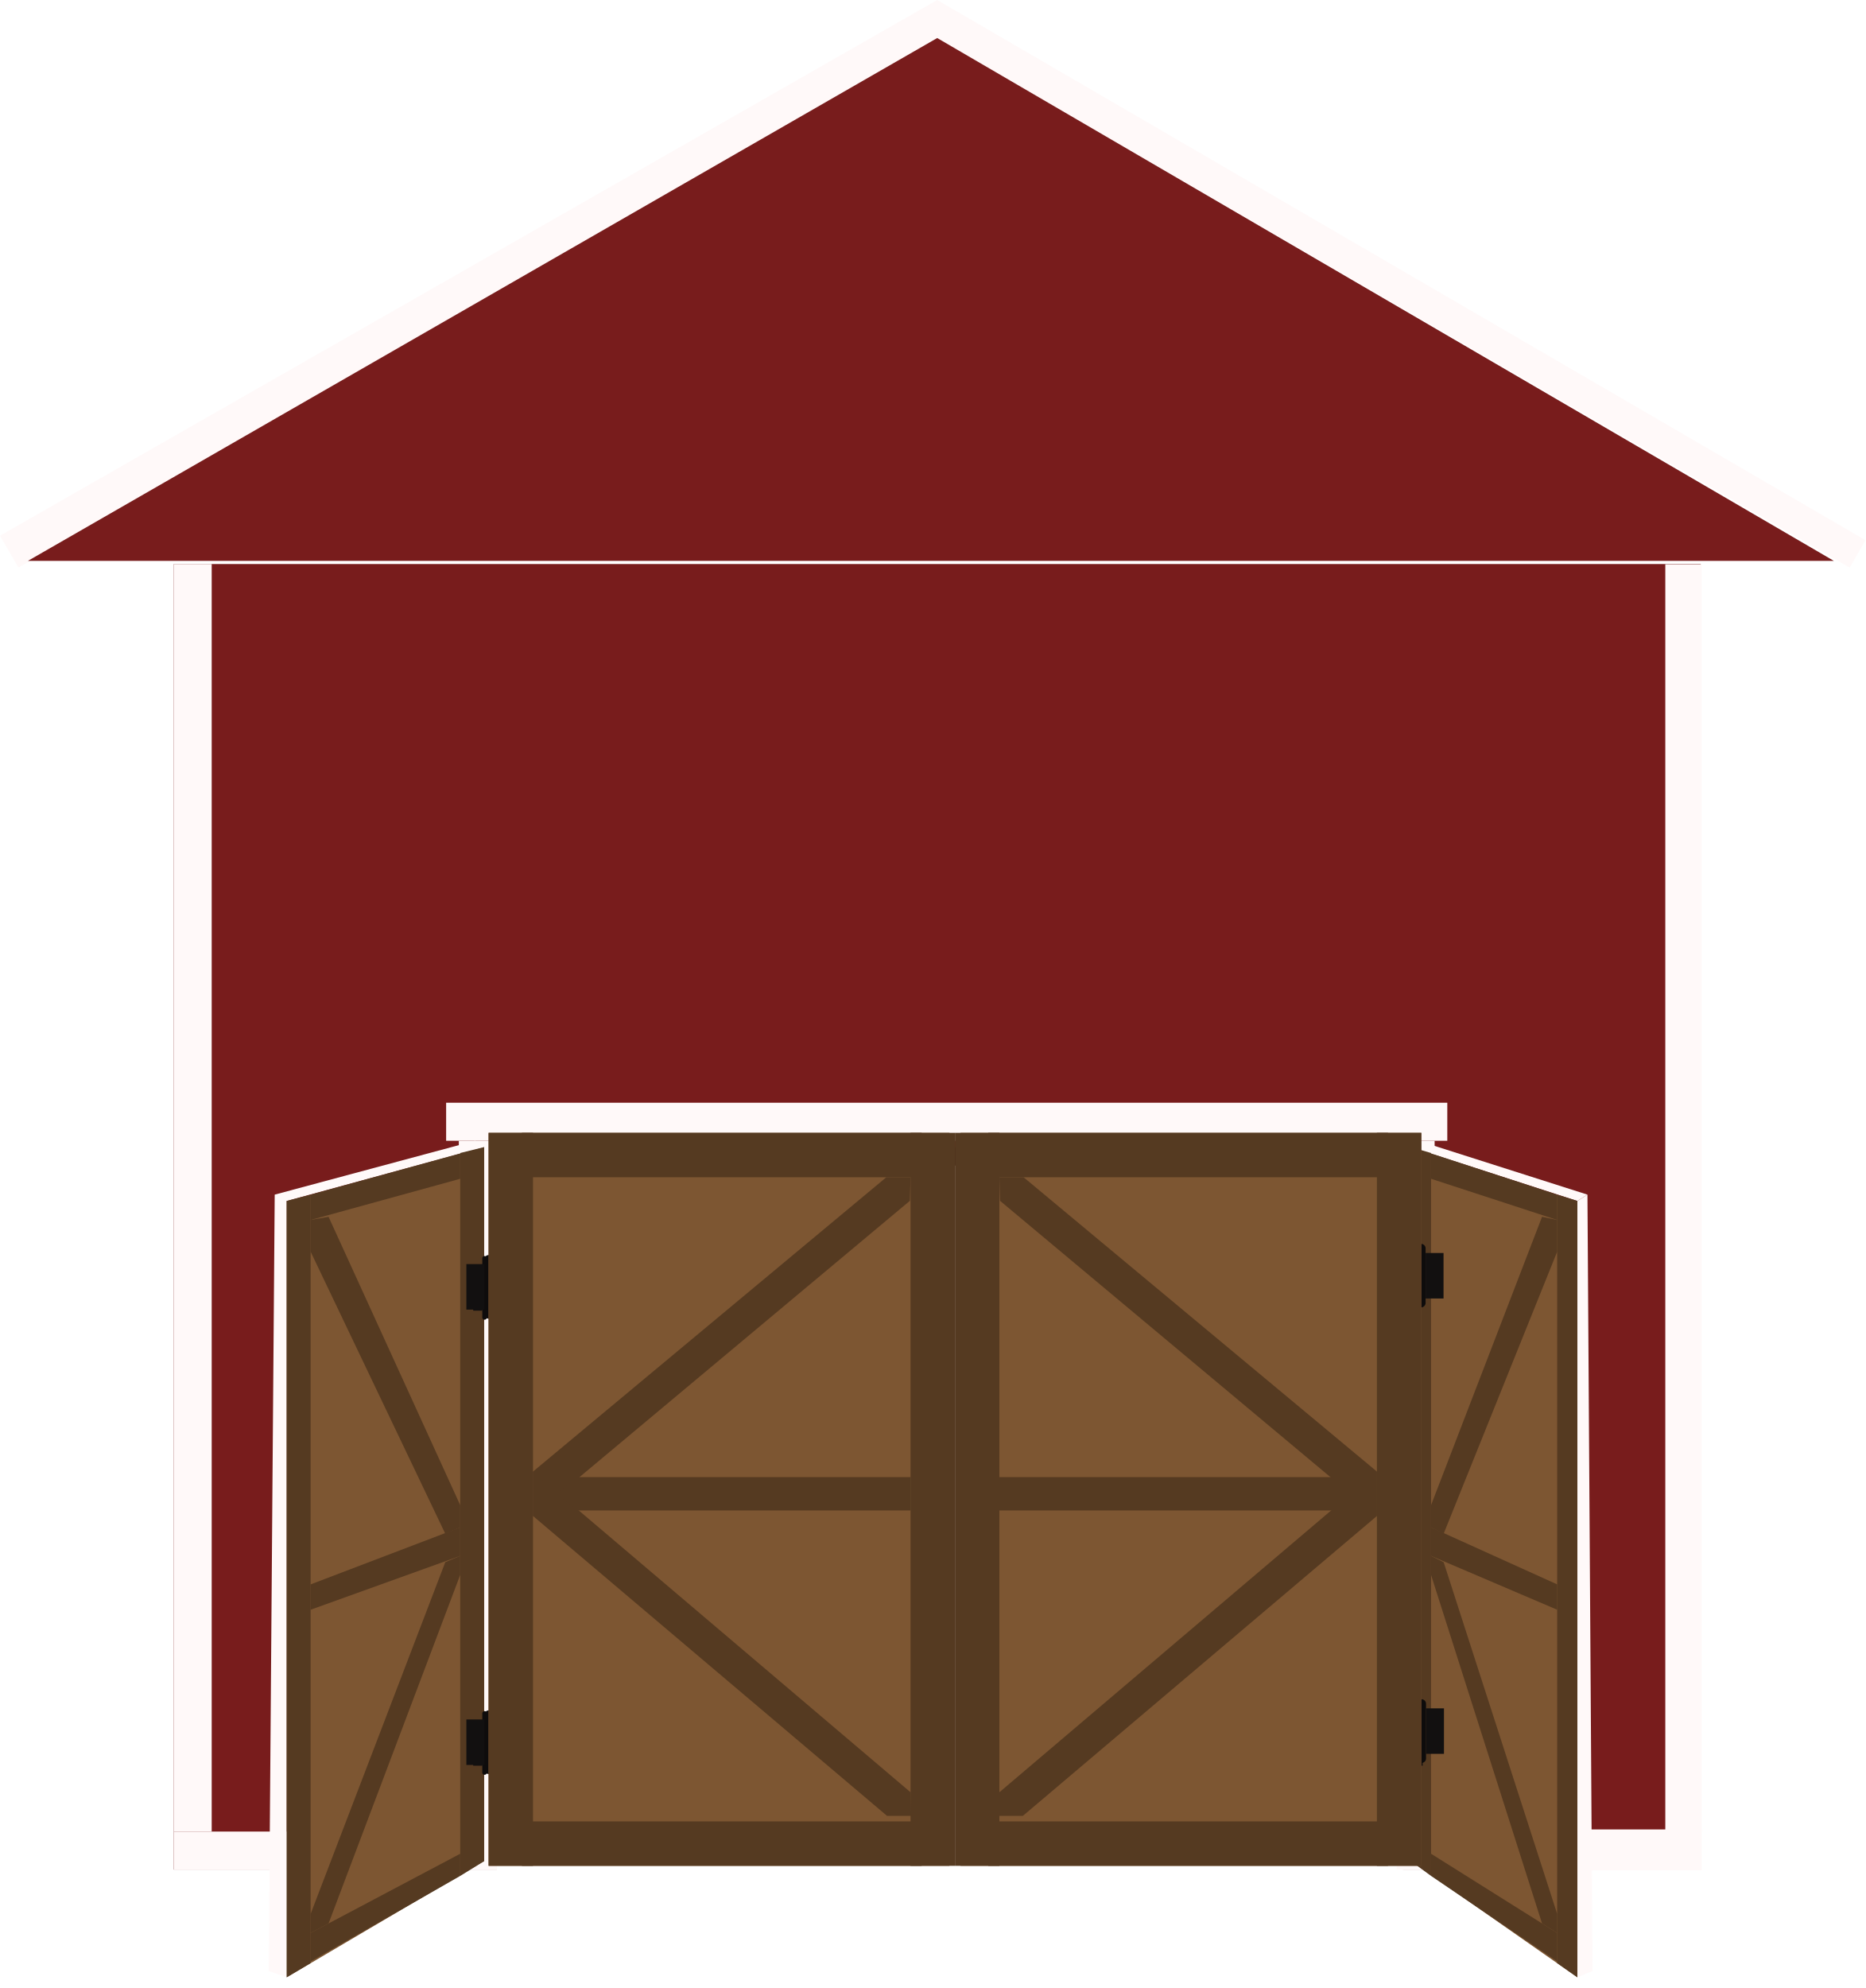
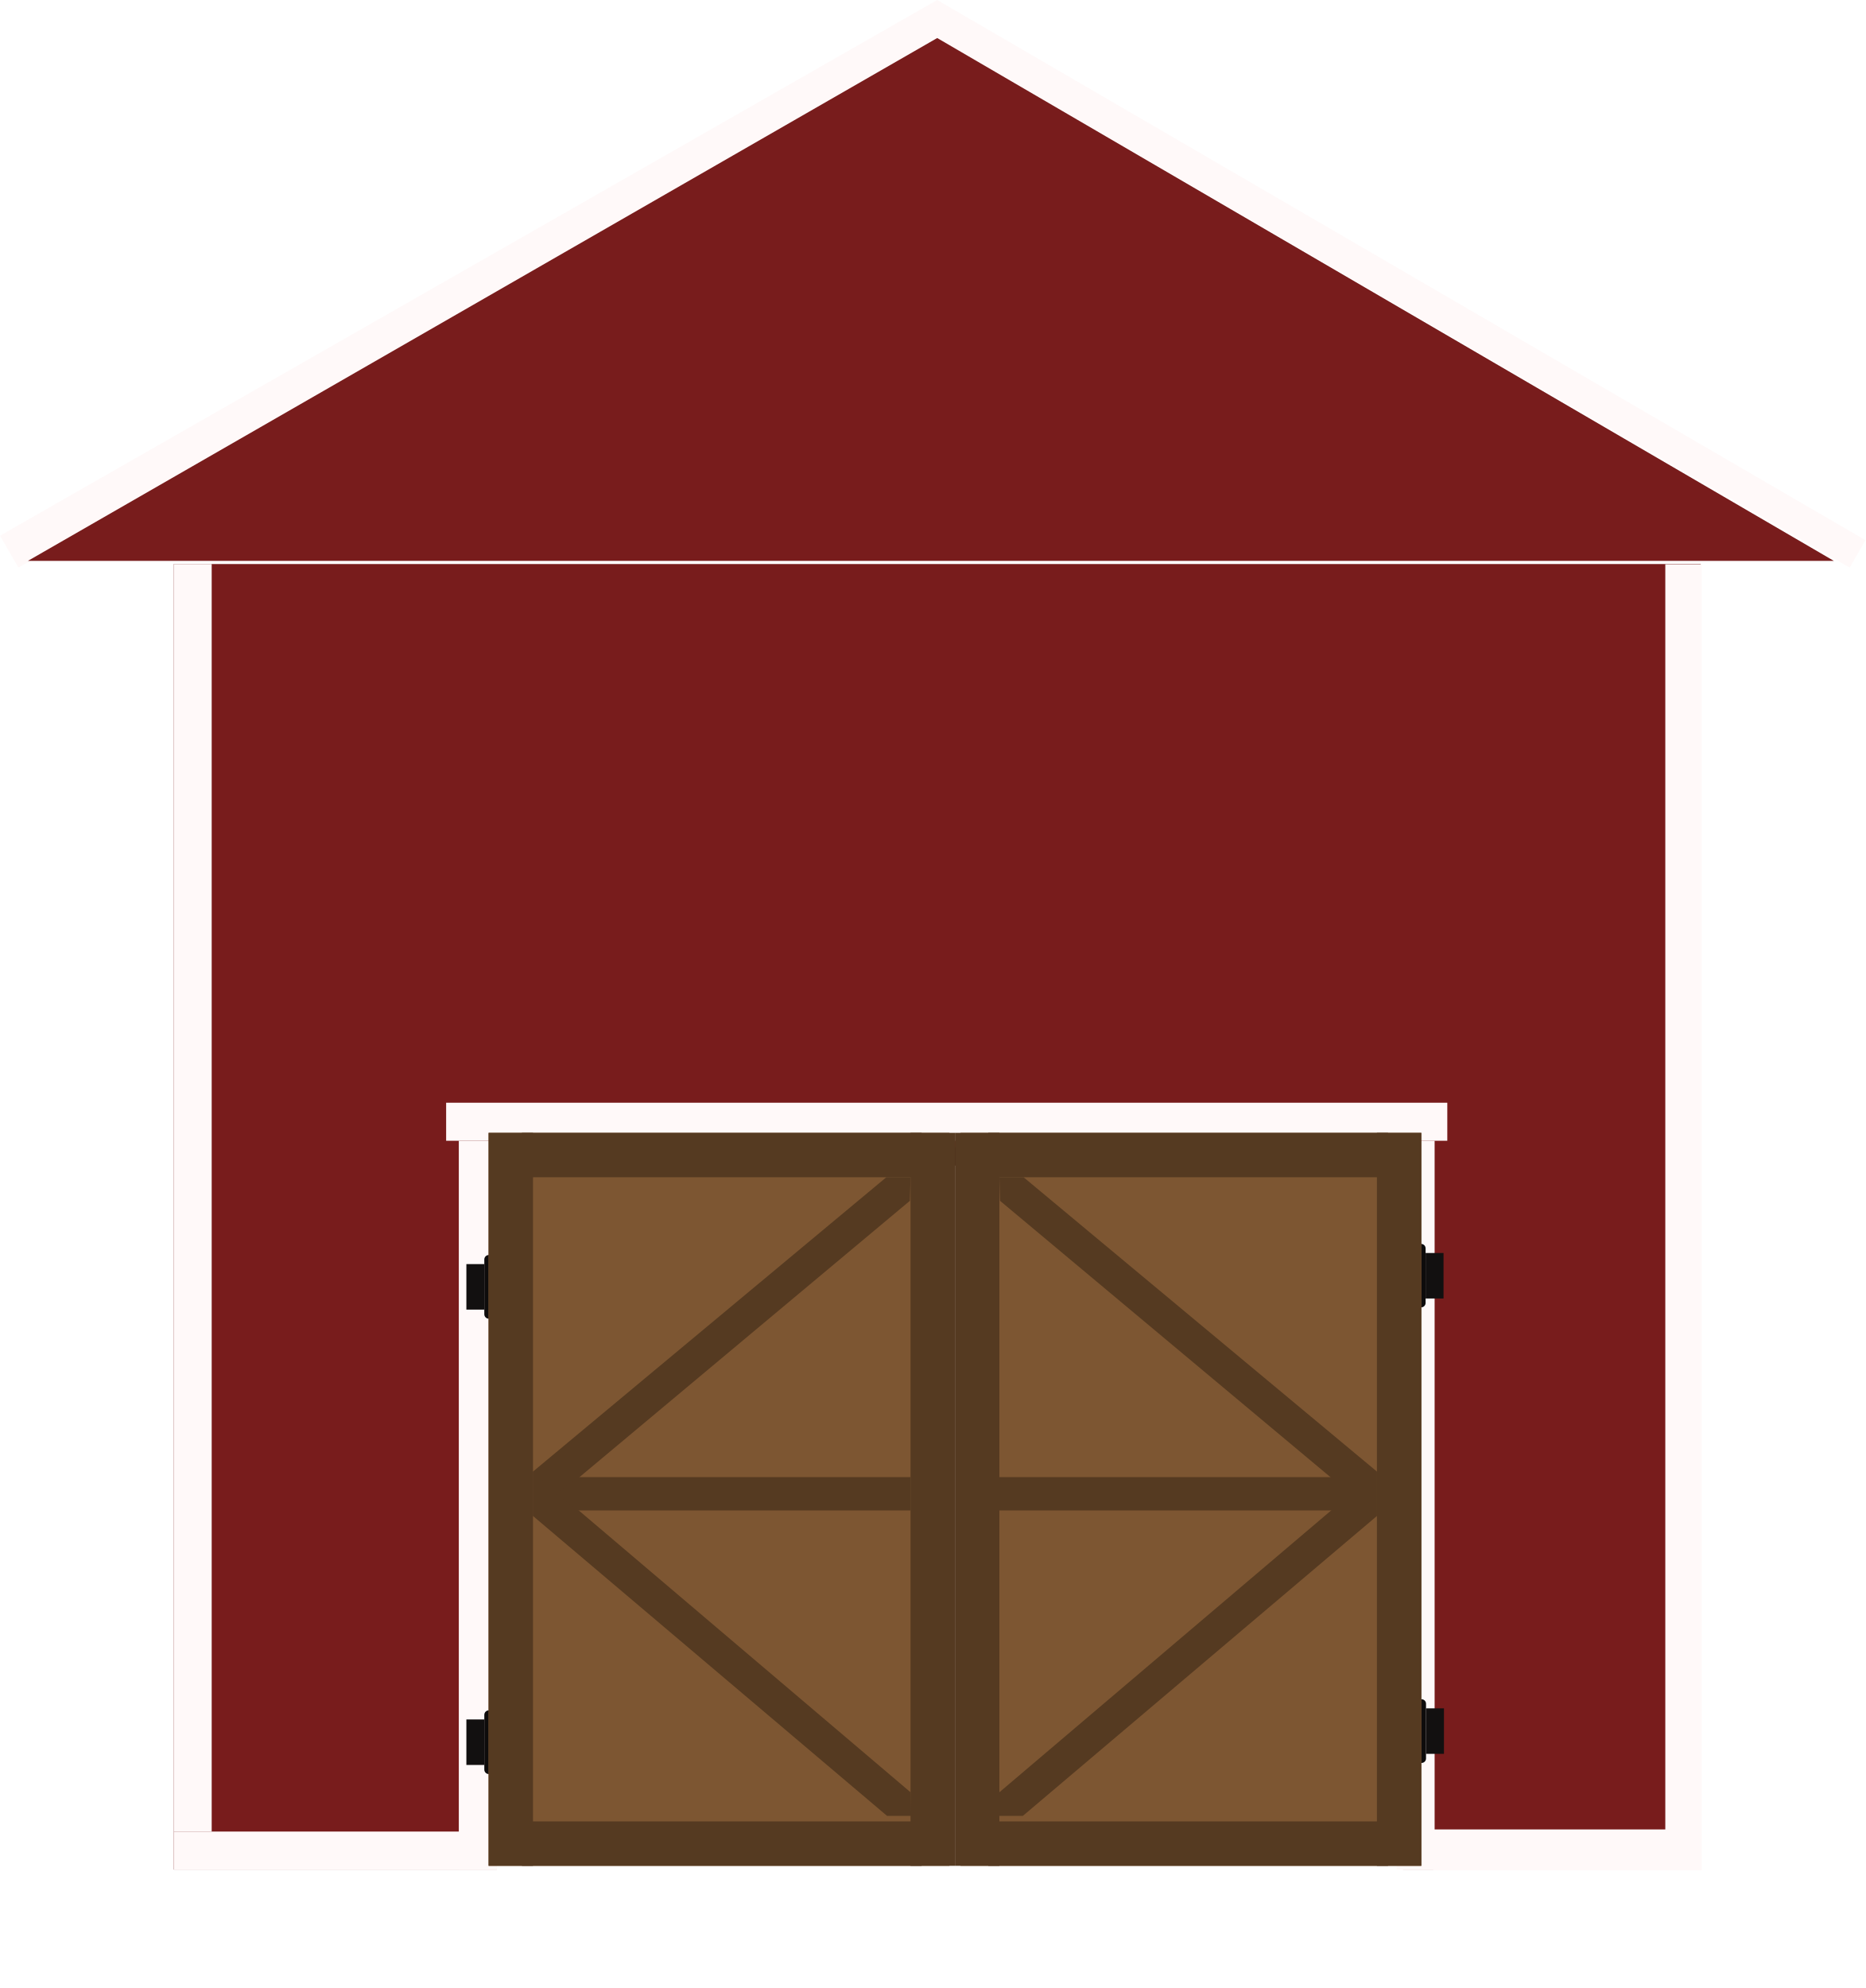
- <svg xmlns="http://www.w3.org/2000/svg" width="168" height="179" fill="none">
-   <g id="Barn">
+ <svg xmlns="http://www.w3.org/2000/svg" viewBox="0 0 168 179" vfill="none">
+   <g id="barn">
    <path id="Back_wall" fill-rule="evenodd" clip-rule="evenodd" d="M134.903 66.395H33.901v86.334h21.374v-47.777h59.931v47.777h19.697V66.395z" fill="#2F0606" />
    <path id="Front_face_wall" fill-rule="evenodd" clip-rule="evenodd" d="M153.164 50.786H15.641v117.551h29.102v-65.052h81.601v65.052h26.82V50.787z" fill="#781C1C" />
    <g id="barn-trim" fill="#FFF9F9">
      <path d="M84.402 0L0 48.235l1.658 2.873L84.402 3.424l82.173 47.684L168 48.64 84.402 0zM15.64 164.913h29.103v3.424H15.641v-3.424zM129.073 164.722h24.176v3.688h-24.176v-3.688z" />
      <path d="M15.64 164.913V50.786h3.424v114.127h-3.423zM149.971 164.942V50.81h3.278v114.132h-3.278zM40.178 99.29h90.16v3.424h-90.16V99.29z" />
      <path d="M129.197 102.714v65.623h-3.424v-65.623h3.424zM44.743 102.714v65.623h-3.424v-65.623h3.424z" />
    </g>
-     <g id="Barn_roof">
-       <path id="Polygon 12" d="M84.402 3.424L165.147 50.5H2.516L84.402 3.424z" fill="#781C1C" />
+     <g id="barn_roof">
+       <path d="M84.402 3.424L165.147 50.5H2.516L84.402 3.424z" fill="#781C1C" />
    </g>
-     <g id="barn-door-L-open">
-       <path id="Rectangle 63" d="M25.817 108.232l17.785-4.947v64.277l-17.785 10.476v-69.806z" fill="#7D5632" />
-       <g id="Vector 22" fill="#FFF9F9">
+     <g id="barn-door-L-open" display="none">
+       <path d="M25.817 108.232l17.785-4.947v64.277l-17.785 10.476v-69.806z" fill="#7D5632" />
+       <g fill="#FFF9F9">
        <path d="M25.817 108.135l-1.078-.57-.539 69.902 1.617.571v-69.903zM42.793 102.714l-18.054 4.851 1.078.57 17.785-4.85-.809-.571z" />
      </g>
-       <path id="Rectangle 68" d="M25.817 108.135l2.156-.57v69.194l-2.156 1.279v-69.903z" fill="#553A21" />
-       <path id="Rectangle 69" d="M41.446 103.816l2.156-.531v64.294l-2.156 1.329v-65.092z" fill="#553A21" />
-       <path id="Vector 23" d="M27.973 107.565v2.282l13.473-3.709v-2.282l-13.473 3.709z" fill="#553A21" />
-       <path id="Vector 25" d="M27.973 142.659v2.282l13.473-4.85v-2.568l-13.473 5.136z" fill="#553A21" />
-       <path id="Vector 24" d="M27.973 174.044l13.473-7.133v1.997l-13.473 7.703v-2.567z" fill="#553A21" />
-       <g id="Vector 26" fill="#553A21">
+       <path d="M25.817 108.135l2.156-.57v69.194l-2.156 1.279v-69.903z" fill="#553A21" />
+       <path d="M41.446 103.816l2.156-.531v64.294l-2.156 1.329v-65.092z" fill="#553A21" />
+       <path d="M27.973 107.565v2.282l13.473-3.709v-2.282l-13.473 3.709z" fill="#553A21" />
+       <path d="M27.973 142.659v2.282l13.473-4.85v-2.568l-13.473 5.136z" fill="#553A21" />
+       <path d="M27.973 174.044l13.473-7.133v1.997l-13.473 7.703v-2.567z" fill="#553A21" />
+       <g fill="#553A21">
        <path d="M41.446 135.526l-11.857-25.964-1.616.285v2.853l12.126 25.394 1.347-.571v-1.997zM41.446 140.091l-1.347.57-12.126 31.671v1.712l1.616-.856 11.857-31.385v-1.712z" />
      </g>
-       <g id="door_hinge">
-         <path id="Rectangle 70" d="M43.434 113.298a.204.204 0 11.41 0v5.326a.204.204 0 11-.41 0v-5.326z" fill="#0E0C0C" />
-         <path id="Rectangle 71" d="M42.615 113.912h.82v4.098h-.82v-4.098z" fill="#121010" />
-         <path id="Rectangle 72" d="M43.844 113.912h.82v4.098h-.82v-4.098z" fill="#121010" />
+       <g>
+         <path d="M43.434 113.298a.204.204 0 11.41 0v5.326a.204.204 0 11-.41 0v-5.326z" fill="#0E0C0C" />
+         <path d="M42.615 113.912h.82v4.098h-.82v-4.098z" fill="#121010" />
+         <path d="M43.844 113.912h.82v4.098h-.82v-4.098z" fill="#121010" />
      </g>
-       <g id="door_hinge_2">
-         <path id="Rectangle 70_2" d="M43.434 154.273a.205.205 0 01.41 0v5.327a.205.205 0 01-.41 0v-5.327z" fill="#0E0C0C" />
-         <path id="Rectangle 71_2" d="M42.615 154.888h.82v4.097h-.82v-4.097z" fill="#121010" />
-         <path id="Rectangle 72_2" d="M43.844 154.888h.82v4.097h-.82v-4.097z" fill="#121010" />
+       <g>
+         <path d="M43.434 154.273a.205.205 0 01.41 0v5.327a.205.205 0 01-.41 0v-5.327z" fill="#0E0C0C" />
+         <path d="M42.615 154.888h.82v4.097h-.82v-4.097z" fill="#121010" />
+         <path d="M43.844 154.888h.82v4.097h-.82v-4.097z" fill="#121010" />
      </g>
    </g>
-     <g id="barn-door-R-open">
-       <path id="Rectangle 63_2" d="M142.052 108.232l-14.994-4.947v64.277l14.994 10.476v-69.806z" fill="#7D5632" />
-       <g id="Vector 22_2" fill="#FFF9F9">
+     <g id="barn-door-R-open" display="none">
+       <path d="M142.052 108.232l-14.994-4.947v64.277l14.994 10.476v-69.806z" fill="#7D5632" />
+       <g fill="#FFF9F9">
        <path d="M142.052 108.135l.908-.57.455 69.902-1.363.571v-69.903z" />
        <path d="M127.74 102.714l15.22 4.851-.908.57-14.994-4.85.682-.571z" />
      </g>
-       <path id="Rectangle 68_2" d="M142.052 108.135l-1.818-.57v69.194l1.818 1.279v-69.903z" fill="#553A21" />
-       <path id="Rectangle 69_2" d="M128.875 103.816l-1.817-.531v64.294l1.817 1.329v-65.092z" fill="#553A21" />
-       <path id="Vector 23_2" d="M140.234 107.565v2.282l-11.359-3.709v-2.282l11.359 3.709z" fill="#553A21" />
-       <path id="Vector 25_2" d="M140.234 142.659v2.282l-11.359-4.85v-2.568l11.359 5.136z" fill="#553A21" />
-       <path id="Vector 24_2" d="M140.234 174.044l-11.359-7.133v1.997l11.359 7.703v-2.567z" fill="#553A21" />
-       <g id="Vector 26_2" fill="#553A21">
+       <path d="M142.052 108.135l-1.818-.57v69.194l1.818 1.279v-69.903z" fill="#553A21" />
+       <path d="M128.875 103.816l-1.817-.531v64.294l1.817 1.329v-65.092z" fill="#553A21" />
+       <path d="M140.234 107.565v2.282l-11.359-3.709v-2.282l11.359 3.709z" fill="#553A21" />
+       <path d="M140.234 142.659v2.282l-11.359-4.85v-2.568l11.359 5.136z" fill="#553A21" />
+       <path d="M140.234 174.044l-11.359-7.133v1.997l11.359 7.703v-2.567z" fill="#553A21" />
+       <g fill="#553A21">
        <path d="M128.875 135.526l9.996-25.964 1.363.285v2.853l-10.223 25.394-1.136-.571v-1.997zM128.875 140.091l1.136.57 10.223 31.671v1.712l-1.363-.856-9.996-31.385v-1.712z" />
      </g>
-       <g id="door_hinge_3">
-         <path id="Rectangle 70_3" d="M127.297 154.205a.137.137 0 01.274 0v5.463a.137.137 0 01-.274 0v-5.463z" fill="#0E0C0C" />
-         <path id="Rectangle 71_3" d="M126.751 154.888h.546v4.097h-.546v-4.097z" fill="#121010" />
-         <path id="Rectangle 72_3" d="M127.571 154.888h.546v4.097h-.546v-4.097z" fill="#121010" />
+       <g>
+         <path d="M127.297 154.205a.137.137 0 01.274 0v5.463a.137.137 0 01-.274 0v-5.463z" fill="#0E0C0C" />
+         <path d="M126.751 154.888h.546v4.097h-.546v-4.097z" fill="#121010" />
+         <path d="M127.571 154.888h.546v4.097h-.546v-4.097z" fill="#121010" />
      </g>
-       <g id="door_hinge_4">
-         <path id="Rectangle 70_4" d="M126.751 114.049a.137.137 0 11.273 0v5.463a.136.136 0 11-.273 0v-5.463z" fill="#0E0C0C" />
-         <path id="Rectangle 71_4" d="M126.205 114.732h.546v4.097h-.546v-4.097z" fill="#121010" />
-         <path id="Rectangle 72_4" d="M127.024 114.732h.547v4.097h-.547v-4.097z" fill="#121010" />
+       <g>
+         <path d="M126.751 114.049a.137.137 0 11.273 0v5.463a.136.136 0 11-.273 0v-5.463z" fill="#0E0C0C" />
+         <path d="M126.205 114.732h.546v4.097h-.546v-4.097z" fill="#121010" />
+         <path d="M127.024 114.732h.547v4.097h-.547v-4.097z" fill="#121010" />
      </g>
    </g>
    <g id="barn-door-L-close">
-       <g id="door_hinge_5">
-         <path id="Rectangle 70_5" d="M44.423 113.404a.404.404 0 00-.808 0v4.929a.404.404 0 10.808 0v-4.929z" fill="#0E0C0C" />
-         <path id="Rectangle 71_5" d="M46.038 113.82h-1.615v4.097h1.615v-4.097z" fill="#121010" />
-         <path id="Rectangle 72_5" d="M43.615 113.82H42v4.097h1.615v-4.097z" fill="#121010" />
+       <g>
+         <path d="M44.423 113.404a.404.404 0 00-.808 0v4.929a.404.404 0 10.808 0v-4.929z" fill="#0E0C0C" />
+         <path d="M46.038 113.82h-1.615v4.097h1.615v-4.097z" fill="#121010" />
+         <path d="M43.615 113.82H42v4.097h1.615v-4.097z" fill="#121010" />
      </g>
-       <g id="door_hinge_6">
-         <path id="Rectangle 70_6" d="M44.423 154.404a.404.404 0 00-.808 0v4.929a.404.404 0 10.808 0v-4.929z" fill="#0E0C0C" />
-         <path id="Rectangle 71_6" d="M46.038 154.82h-1.615v4.097h1.615v-4.097z" fill="#121010" />
-         <path id="Rectangle 72_6" d="M43.615 154.82H42v4.097h1.615v-4.097z" fill="#121010" />
+       <g>
+         <path d="M44.423 154.404a.404.404 0 00-.808 0v4.929a.404.404 0 10.808 0v-4.929z" fill="#0E0C0C" />
+         <path d="M46.038 154.82h-1.615v4.097h1.615v-4.097z" fill="#121010" />
+         <path d="M43.615 154.82H42v4.097h1.615v-4.097z" fill="#121010" />
      </g>
-       <path id="Rectangle 110" fill="#7D5632" d="M44 102h41.5v66H44z" />
-       <path id="Rectangle 111" fill="#553A21" d="M44 102h4v66h-4z" />
-       <path id="Rectangle 113" fill="#553A21" d="M82 102h4v66h-4z" />
-       <path id="Rectangle 112" d="M47 102h36v4H47v-4z" fill="#553A21" />
-       <path id="Rectangle 114" d="M47 164h36v4H47v-4z" fill="#553A21" />
-       <path id="Rectangle 115" d="M81.941 108.121L82 106h-2.18L48 132.5v4l33.941-28.379z" fill="#553A21" />
-       <path id="Rectangle 116" d="M82.004 161.379l.058 2.121h-2.18L48 136.5v-4l34.004 28.879z" fill="#553A21" />
-       <path id="Rectangle 117" d="M52 133h30v3H52l-2-1.5 2-1.5z" fill="#553A21" />
+       <path fill="#7D5632" d="M44 102h41.5v66H44z" />
+       <path fill="#553A21" d="M44 102h4v66h-4z" />
+       <path fill="#553A21" d="M82 102h4v66h-4z" />
+       <path d="M47 102h36v4H47v-4z" fill="#553A21" />
+       <path d="M47 164h36v4H47v-4z" fill="#553A21" />
+       <path d="M81.941 108.121L82 106h-2.18L48 132.5v4l33.941-28.379z" fill="#553A21" />
+       <path d="M82.004 161.379l.058 2.121h-2.18L48 136.5v-4l34.004 28.879z" fill="#553A21" />
+       <path d="M52 133h30v3H52l-2-1.5 2-1.5z" fill="#553A21" />
    </g>
    <g id="barn-door-R-close">
-       <g id="door_hinge_7">
-         <path id="Rectangle 70_7" d="M127.577 112.404a.403.403 0 11.807 0v4.929a.404.404 0 01-.807 0v-4.929z" fill="#0E0C0C" />
-         <path id="Rectangle 71_7" d="M125.962 112.82h1.615v4.097h-1.615v-4.097z" fill="#121010" />
-         <path id="Rectangle 72_7" d="M128.385 112.82H130v4.097h-1.615v-4.097z" fill="#121010" />
+       <g>
+         <path d="M127.577 112.404a.403.403 0 11.807 0v4.929a.404.404 0 01-.807 0v-4.929z" fill="#0E0C0C" />
+         <path d="M125.962 112.82h1.615v4.097h-1.615v-4.097z" fill="#121010" />
+         <path d="M128.385 112.82H130v4.097h-1.615v-4.097z" fill="#121010" />
      </g>
-       <g id="door_hinge_8">
-         <path id="Rectangle 70_8" d="M127.615 153.404a.404.404 0 01.808 0v4.929a.404.404 0 01-.808 0v-4.929z" fill="#0E0C0C" />
-         <path id="Rectangle 71_8" d="M126 153.82h1.615v4.097H126v-4.097z" fill="#121010" />
-         <path id="Rectangle 72_8" d="M128.423 153.82h1.615v4.097h-1.615v-4.097z" fill="#121010" />
+       <g>
+         <path d="M127.615 153.404a.404.404 0 01.808 0v4.929a.404.404 0 01-.808 0v-4.929z" fill="#0E0C0C" />
+         <path d="M126 153.82h1.615v4.097H126v-4.097z" fill="#121010" />
+         <path d="M128.423 153.82h1.615v4.097h-1.615v-4.097z" fill="#121010" />
      </g>
-       <path id="Rectangle 110_2" transform="matrix(-1 0 0 1 128 102)" fill="#7D5632" d="M0 0h41.5v66H0z" />
-       <path id="Rectangle 111_2" transform="matrix(-1 0 0 1 128 102)" fill="#553A21" d="M0 0h4v66H0z" />
-       <path id="Rectangle 113_2" transform="matrix(-1 0 0 1 90 102)" fill="#553A21" d="M0 0h4v66H0z" />
-       <path id="Rectangle 112_2" d="M125 102H89v4h36v-4z" fill="#553A21" />
-       <path id="Rectangle 114_2" d="M125 164H89v4h36v-4z" fill="#553A21" />
-       <path id="Rectangle 115_2" d="M90.059 108.121L90 106h2.18L124 132.5v4l-33.941-28.379z" fill="#553A21" />
-       <path id="Rectangle 116_2" d="M89.996 161.379l-.058 2.121h2.18l31.882-27v-4l-34.004 28.879z" fill="#553A21" />
-       <path id="Rectangle 117_2" d="M120 133H90v3h30l2-1.5-2-1.5z" fill="#553A21" />
+       <path transform="matrix(-1 0 0 1 128 102)" fill="#7D5632" d="M0 0h41.5v66H0z" />
+       <path transform="matrix(-1 0 0 1 128 102)" fill="#553A21" d="M0 0h4v66H0z" />
+       <path transform="matrix(-1 0 0 1 90 102)" fill="#553A21" d="M0 0h4v66H0z" />
+       <path d="M125 102H89v4h36v-4z" fill="#553A21" />
+       <path d="M125 164H89v4h36v-4z" fill="#553A21" />
+       <path d="M90.059 108.121L90 106h2.18L124 132.5v4l-33.941-28.379z" fill="#553A21" />
+       <path d="M89.996 161.379l-.058 2.121h2.18l31.882-27v-4l-34.004 28.879z" fill="#553A21" />
+       <path d="M120 133H90v3h30l2-1.5-2-1.5z" fill="#553A21" />
    </g>
  </g>
</svg>
